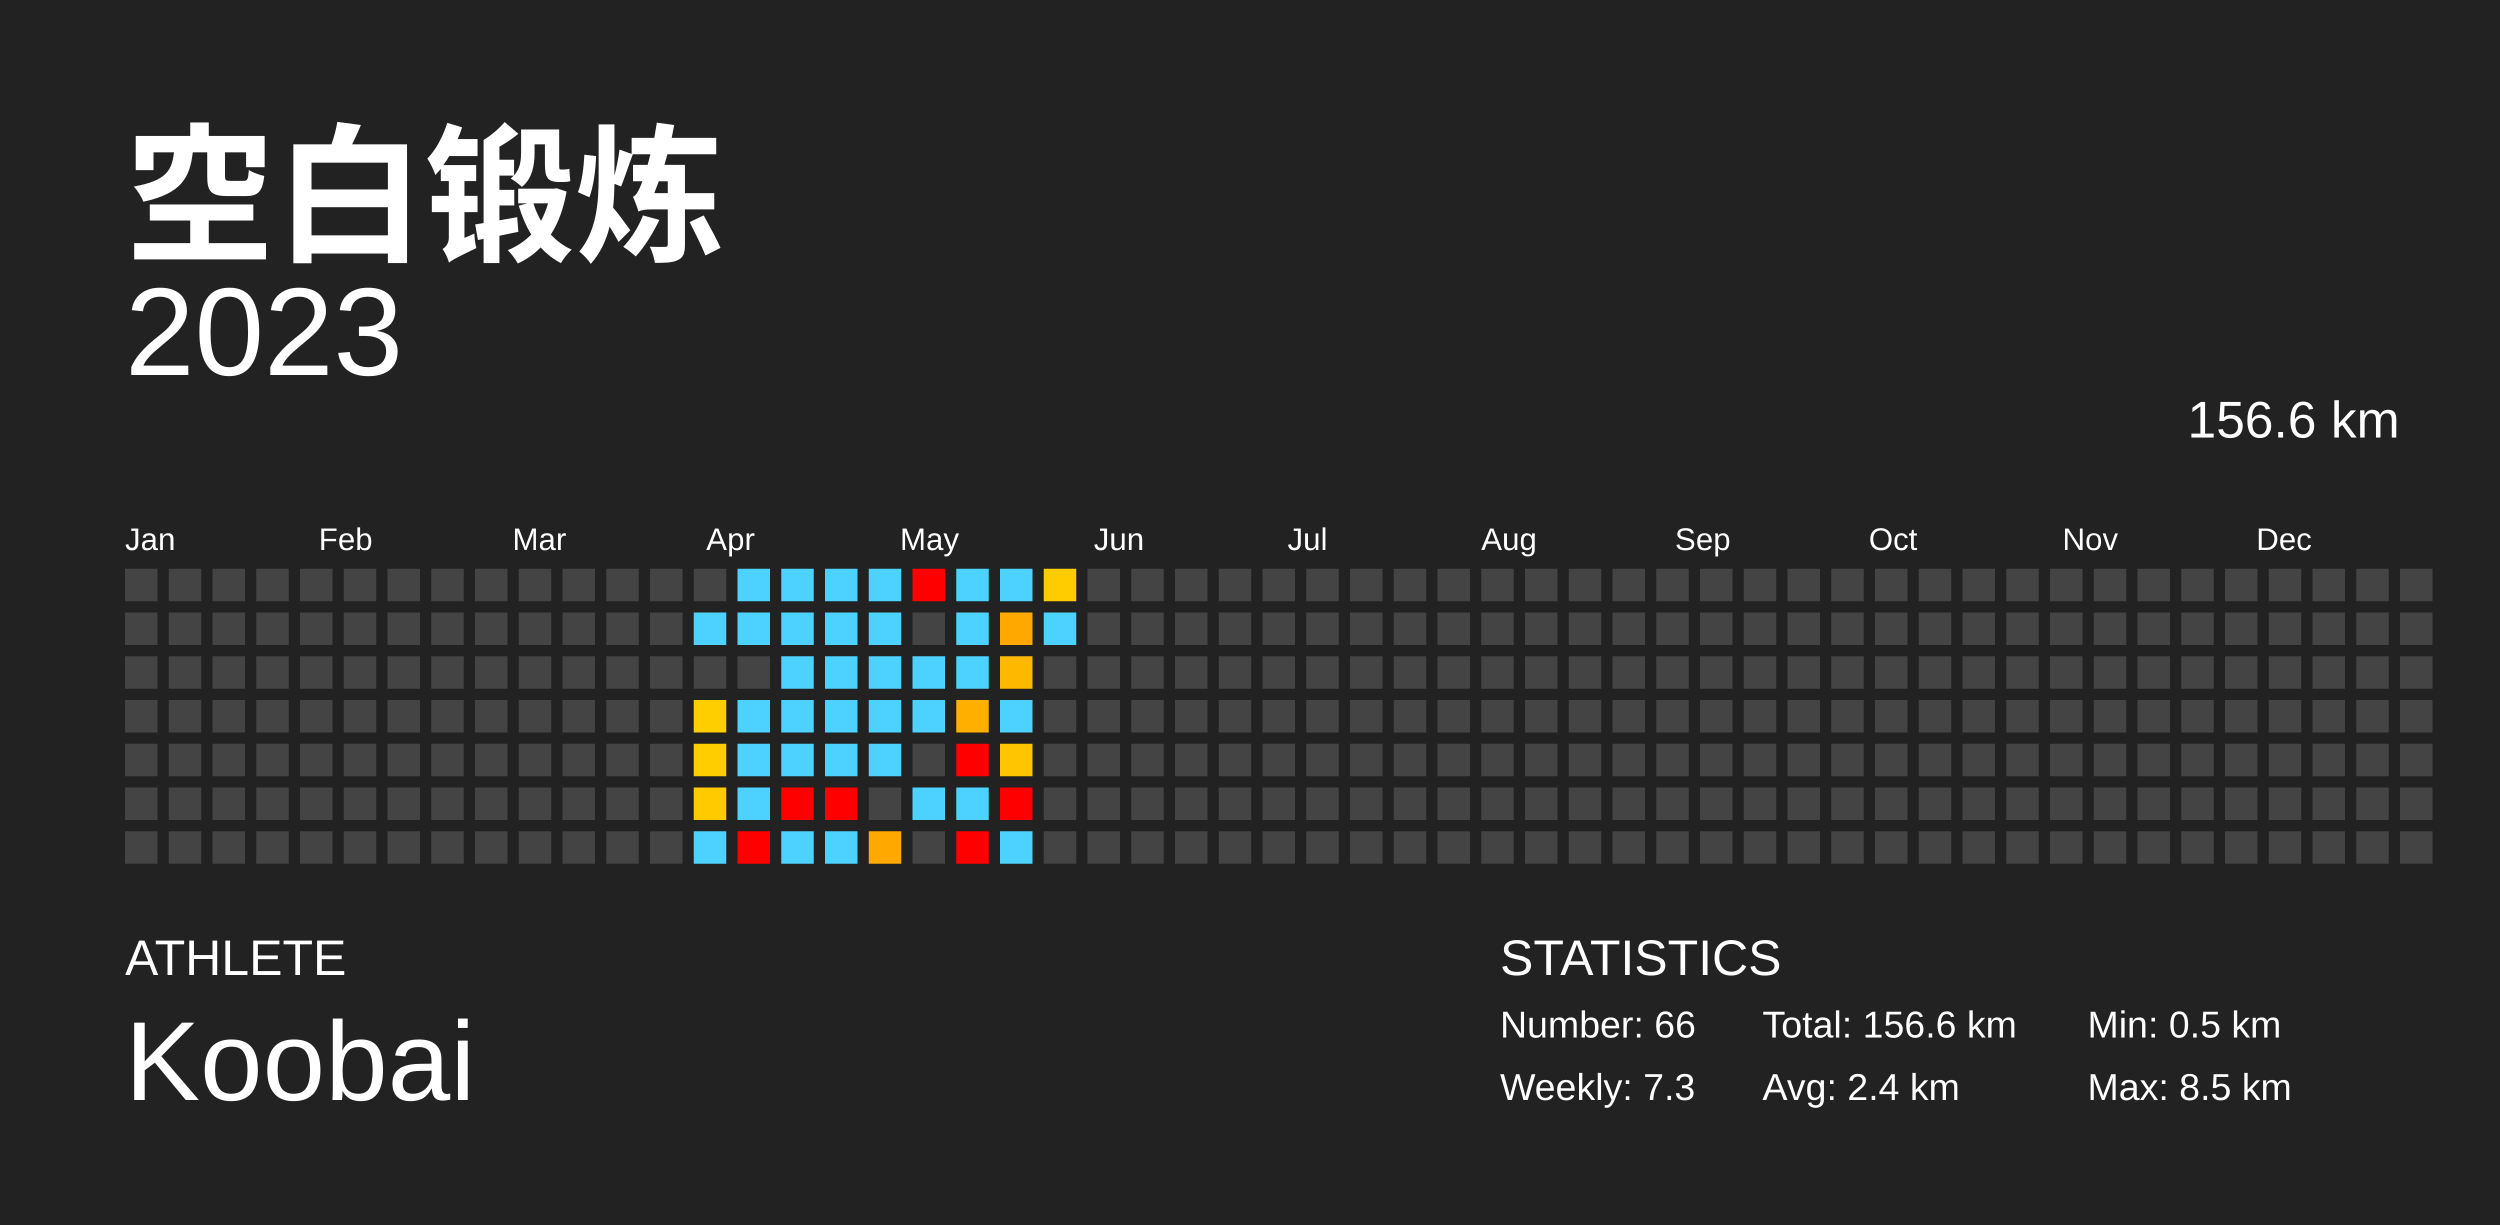
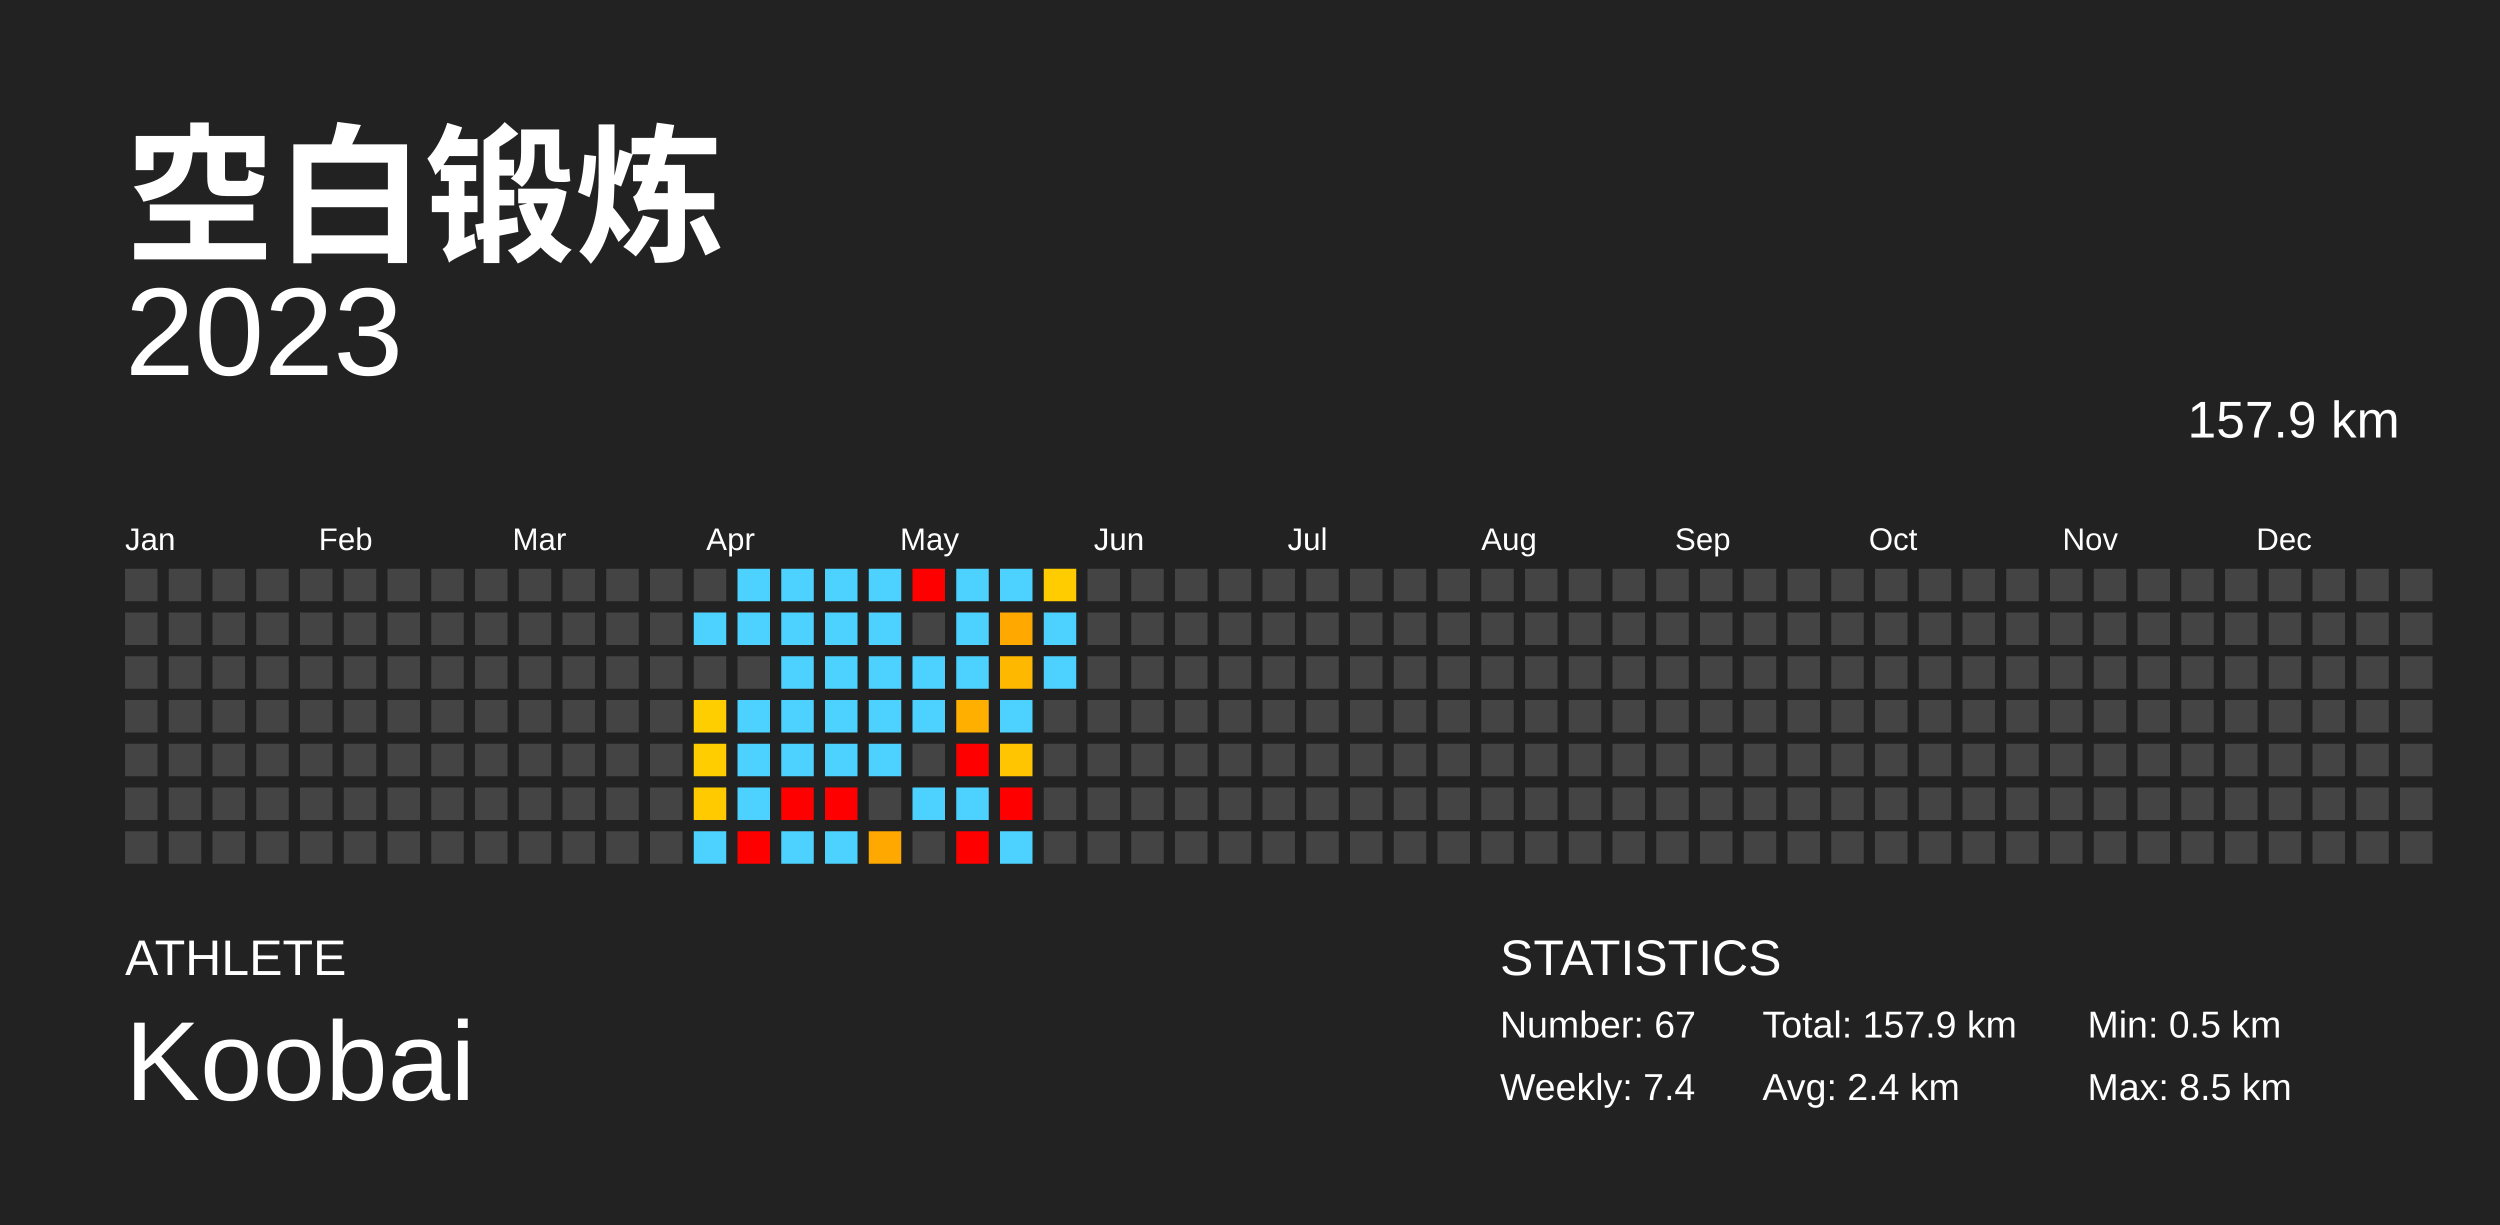
<svg xmlns="http://www.w3.org/2000/svg" baseProfile="full" height="98mm" version="1.1" viewBox="0,0,200,98" width="200mm">
  <defs />
  <rect fill="#222222" height="98" width="200" x="0" y="0" />
  <text fill="#FFFFFF" style="font-size:12px; font-family:Arial; font-weight:bold;" x="10" y="20">空白锻炼</text>
  <text fill="#FFFFFF" style="font-size:4px; font-family:Arial" x="10" y="78">ATHLETE</text>
  <text fill="#FFFFFF" style="font-size:9px; font-family:Arial" x="10" y="88">Koobai</text>
  <text fill="#FFFFFF" style="font-size:4px; font-family:Arial" x="120" y="78">STATISTICS</text>
-   <text fill="#FFFFFF" style="font-size:3px; font-family:Arial" x="120" y="83">Number: 66</text>
-   <text fill="#FFFFFF" style="font-size:3px; font-family:Arial" x="120" y="88">Weekly: 7.3</text>
-   <text fill="#FFFFFF" style="font-size:3px; font-family:Arial" x="141" y="83">Total: 156.6 km</text>
+   <text fill="#FFFFFF" style="font-size:3px; font-family:Arial" x="120" y="83">Number: 67</text>
+   <text fill="#FFFFFF" style="font-size:3px; font-family:Arial" x="120" y="88">Weekly: 7.4</text>
+   <text fill="#FFFFFF" style="font-size:3px; font-family:Arial" x="141" y="83">Total: 157.9 km</text>
  <text fill="#FFFFFF" style="font-size:3px; font-family:Arial" x="141" y="88">Avg: 2.4 km</text>
  <text fill="#FFFFFF" style="font-size:3px; font-family:Arial" x="167" y="83">Min: 0.5 km</text>
  <text fill="#FFFFFF" style="font-size:3px; font-family:Arial" x="167" y="88">Max: 8.5 km</text>
  <text alignment-baseline="hanging" fill="#FFFFFF" style="font-size:10.0px; font-family:Arial;" x="10" y="30">2023</text>
-   <text alignment-baseline="hanging" fill="#FFFFFF" style="font-size:4.125px; font-family:Arial;" x="175" y="35">156.6 km</text>
+   <text alignment-baseline="hanging" fill="#FFFFFF" style="font-size:4.125px; font-family:Arial;" x="175" y="35">157.9 km</text>
  <text fill="#FFFFFF" style="font-size:2.5px; font-family:Arial" x="10.0" y="44">Jan</text>
  <text fill="#FFFFFF" style="font-size:2.5px; font-family:Arial" x="25.5" y="44">Feb</text>
  <text fill="#FFFFFF" style="font-size:2.5px; font-family:Arial" x="41.0" y="44">Mar</text>
  <text fill="#FFFFFF" style="font-size:2.5px; font-family:Arial" x="56.5" y="44">Apr</text>
  <text fill="#FFFFFF" style="font-size:2.5px; font-family:Arial" x="72.0" y="44">May</text>
  <text fill="#FFFFFF" style="font-size:2.5px; font-family:Arial" x="87.5" y="44">Jun</text>
  <text fill="#FFFFFF" style="font-size:2.5px; font-family:Arial" x="103.0" y="44">Jul</text>
  <text fill="#FFFFFF" style="font-size:2.5px; font-family:Arial" x="118.5" y="44">Aug</text>
  <text fill="#FFFFFF" style="font-size:2.5px; font-family:Arial" x="134.0" y="44">Sep</text>
  <text fill="#FFFFFF" style="font-size:2.5px; font-family:Arial" x="149.5" y="44">Oct</text>
  <text fill="#FFFFFF" style="font-size:2.5px; font-family:Arial" x="165.0" y="44">Nov</text>
  <text fill="#FFFFFF" style="font-size:2.5px; font-family:Arial" x="180.5" y="44">Dec</text>
  <rect fill="#444444" height="2.6" width="2.6" x="10.0" y="45.5" />
  <rect fill="#444444" height="2.6" width="2.6" x="10.0" y="49.0" />
  <rect fill="#444444" height="2.6" width="2.6" x="10.0" y="52.5" />
  <rect fill="#444444" height="2.6" width="2.6" x="10.0" y="56.0" />
  <rect fill="#444444" height="2.6" width="2.6" x="10.0" y="59.5" />
  <rect fill="#444444" height="2.6" width="2.6" x="10.0" y="63.0" />
  <rect fill="#444444" height="2.6" width="2.6" x="10.0" y="66.5" />
  <rect fill="#444444" height="2.6" width="2.6" x="13.5" y="45.5" />
  <rect fill="#444444" height="2.6" width="2.6" x="13.5" y="49.0" />
  <rect fill="#444444" height="2.6" width="2.6" x="13.5" y="52.5" />
  <rect fill="#444444" height="2.6" width="2.6" x="13.5" y="56.0" />
  <rect fill="#444444" height="2.6" width="2.6" x="13.5" y="59.5" />
  <rect fill="#444444" height="2.6" width="2.6" x="13.5" y="63.0" />
  <rect fill="#444444" height="2.6" width="2.6" x="13.5" y="66.5" />
  <rect fill="#444444" height="2.6" width="2.6" x="17.0" y="45.5" />
  <rect fill="#444444" height="2.6" width="2.6" x="17.0" y="49.0" />
  <rect fill="#444444" height="2.6" width="2.6" x="17.0" y="52.5" />
  <rect fill="#444444" height="2.6" width="2.6" x="17.0" y="56.0" />
  <rect fill="#444444" height="2.6" width="2.6" x="17.0" y="59.5" />
  <rect fill="#444444" height="2.6" width="2.6" x="17.0" y="63.0" />
  <rect fill="#444444" height="2.6" width="2.6" x="17.0" y="66.5" />
  <rect fill="#444444" height="2.6" width="2.6" x="20.5" y="45.5" />
  <rect fill="#444444" height="2.6" width="2.6" x="20.5" y="49.0" />
  <rect fill="#444444" height="2.6" width="2.6" x="20.5" y="52.5" />
  <rect fill="#444444" height="2.6" width="2.6" x="20.5" y="56.0" />
  <rect fill="#444444" height="2.6" width="2.6" x="20.5" y="59.5" />
  <rect fill="#444444" height="2.6" width="2.6" x="20.5" y="63.0" />
  <rect fill="#444444" height="2.6" width="2.6" x="20.5" y="66.5" />
  <rect fill="#444444" height="2.6" width="2.6" x="24.0" y="45.5" />
  <rect fill="#444444" height="2.6" width="2.6" x="24.0" y="49.0" />
  <rect fill="#444444" height="2.6" width="2.6" x="24.0" y="52.5" />
  <rect fill="#444444" height="2.6" width="2.6" x="24.0" y="56.0" />
  <rect fill="#444444" height="2.6" width="2.6" x="24.0" y="59.5" />
  <rect fill="#444444" height="2.6" width="2.6" x="24.0" y="63.0" />
  <rect fill="#444444" height="2.6" width="2.6" x="24.0" y="66.5" />
  <rect fill="#444444" height="2.6" width="2.6" x="27.5" y="45.5" />
  <rect fill="#444444" height="2.6" width="2.6" x="27.5" y="49.0" />
  <rect fill="#444444" height="2.6" width="2.6" x="27.5" y="52.5" />
  <rect fill="#444444" height="2.6" width="2.6" x="27.5" y="56.0" />
  <rect fill="#444444" height="2.6" width="2.6" x="27.5" y="59.5" />
  <rect fill="#444444" height="2.6" width="2.6" x="27.5" y="63.0" />
  <rect fill="#444444" height="2.6" width="2.6" x="27.5" y="66.5" />
  <rect fill="#444444" height="2.6" width="2.6" x="31.0" y="45.5" />
  <rect fill="#444444" height="2.6" width="2.6" x="31.0" y="49.0" />
  <rect fill="#444444" height="2.6" width="2.6" x="31.0" y="52.5" />
  <rect fill="#444444" height="2.6" width="2.6" x="31.0" y="56.0" />
  <rect fill="#444444" height="2.6" width="2.6" x="31.0" y="59.5" />
  <rect fill="#444444" height="2.6" width="2.6" x="31.0" y="63.0" />
  <rect fill="#444444" height="2.6" width="2.6" x="31.0" y="66.5" />
  <rect fill="#444444" height="2.6" width="2.6" x="34.5" y="45.5" />
  <rect fill="#444444" height="2.6" width="2.6" x="34.5" y="49.0" />
  <rect fill="#444444" height="2.6" width="2.6" x="34.5" y="52.5" />
  <rect fill="#444444" height="2.6" width="2.6" x="34.5" y="56.0" />
  <rect fill="#444444" height="2.6" width="2.6" x="34.5" y="59.5" />
  <rect fill="#444444" height="2.6" width="2.6" x="34.5" y="63.0" />
  <rect fill="#444444" height="2.6" width="2.6" x="34.5" y="66.5" />
  <rect fill="#444444" height="2.6" width="2.6" x="38.0" y="45.5" />
  <rect fill="#444444" height="2.6" width="2.6" x="38.0" y="49.0" />
  <rect fill="#444444" height="2.6" width="2.6" x="38.0" y="52.5" />
  <rect fill="#444444" height="2.6" width="2.6" x="38.0" y="56.0" />
  <rect fill="#444444" height="2.6" width="2.6" x="38.0" y="59.5" />
  <rect fill="#444444" height="2.6" width="2.6" x="38.0" y="63.0" />
  <rect fill="#444444" height="2.6" width="2.6" x="38.0" y="66.5" />
  <rect fill="#444444" height="2.6" width="2.6" x="41.5" y="45.5" />
  <rect fill="#444444" height="2.6" width="2.6" x="41.5" y="49.0" />
  <rect fill="#444444" height="2.6" width="2.6" x="41.5" y="52.5" />
  <rect fill="#444444" height="2.6" width="2.6" x="41.5" y="56.0" />
  <rect fill="#444444" height="2.6" width="2.6" x="41.5" y="59.5" />
  <rect fill="#444444" height="2.6" width="2.6" x="41.5" y="63.0" />
  <rect fill="#444444" height="2.6" width="2.6" x="41.5" y="66.5" />
  <rect fill="#444444" height="2.6" width="2.6" x="45.0" y="45.5" />
  <rect fill="#444444" height="2.6" width="2.6" x="45.0" y="49.0" />
  <rect fill="#444444" height="2.6" width="2.6" x="45.0" y="52.5" />
  <rect fill="#444444" height="2.6" width="2.6" x="45.0" y="56.0" />
  <rect fill="#444444" height="2.6" width="2.6" x="45.0" y="59.5" />
  <rect fill="#444444" height="2.6" width="2.6" x="45.0" y="63.0" />
  <rect fill="#444444" height="2.6" width="2.6" x="45.0" y="66.5" />
  <rect fill="#444444" height="2.6" width="2.6" x="48.5" y="45.5" />
  <rect fill="#444444" height="2.6" width="2.6" x="48.5" y="49.0" />
  <rect fill="#444444" height="2.6" width="2.6" x="48.5" y="52.5" />
  <rect fill="#444444" height="2.6" width="2.6" x="48.5" y="56.0" />
  <rect fill="#444444" height="2.6" width="2.6" x="48.5" y="59.5" />
  <rect fill="#444444" height="2.6" width="2.6" x="48.5" y="63.0" />
  <rect fill="#444444" height="2.6" width="2.6" x="48.5" y="66.5" />
  <rect fill="#444444" height="2.6" width="2.6" x="52.0" y="45.5" />
  <rect fill="#444444" height="2.6" width="2.6" x="52.0" y="49.0" />
  <rect fill="#444444" height="2.6" width="2.6" x="52.0" y="52.5" />
  <rect fill="#444444" height="2.6" width="2.6" x="52.0" y="56.0" />
  <rect fill="#444444" height="2.6" width="2.6" x="52.0" y="59.5" />
  <rect fill="#444444" height="2.6" width="2.6" x="52.0" y="63.0" />
  <rect fill="#444444" height="2.6" width="2.6" x="52.0" y="66.5" />
  <rect fill="#444444" height="2.6" width="2.6" x="55.5" y="45.5" />
  <rect fill="#4dd2ff" height="2.6" width="2.6" x="55.5" y="49.0" />
  <rect fill="#444444" height="2.6" width="2.6" x="55.5" y="52.5" />
  <rect fill="#ffce00" height="2.6" width="2.6" x="55.5" y="56.0" />
  <rect fill="#ffcd00" height="2.6" width="2.6" x="55.5" y="59.5" />
  <rect fill="#ffcb00" height="2.6" width="2.6" x="55.5" y="63.0" />
  <rect fill="#4dd2ff" height="2.6" width="2.6" x="55.5" y="66.5" />
  <rect fill="#4dd2ff" height="2.6" width="2.6" x="59.0" y="45.5" />
  <rect fill="#4dd2ff" height="2.6" width="2.6" x="59.0" y="49.0" />
  <rect fill="#444444" height="2.6" width="2.6" x="59.0" y="52.5" />
  <rect fill="#4dd2ff" height="2.6" width="2.6" x="59.0" y="56.0" />
  <rect fill="#4dd2ff" height="2.6" width="2.6" x="59.0" y="59.5" />
  <rect fill="#4dd2ff" height="2.6" width="2.6" x="59.0" y="63.0" />
  <rect fill="red" height="2.6" width="2.6" x="59.0" y="66.5" />
  <rect fill="#4dd2ff" height="2.6" width="2.6" x="62.5" y="45.5" />
  <rect fill="#4dd2ff" height="2.6" width="2.6" x="62.5" y="49.0" />
  <rect fill="#4dd2ff" height="2.6" width="2.6" x="62.5" y="52.5" />
  <rect fill="#4dd2ff" height="2.6" width="2.6" x="62.5" y="56.0" />
  <rect fill="#4dd2ff" height="2.6" width="2.6" x="62.5" y="59.5" />
  <rect fill="red" height="2.6" width="2.6" x="62.5" y="63.0" />
  <rect fill="#4dd2ff" height="2.6" width="2.6" x="62.5" y="66.5" />
  <rect fill="#4dd2ff" height="2.6" width="2.6" x="66.0" y="45.5" />
  <rect fill="#4dd2ff" height="2.6" width="2.6" x="66.0" y="49.0" />
  <rect fill="#4dd2ff" height="2.6" width="2.6" x="66.0" y="52.5" />
  <rect fill="#4dd2ff" height="2.6" width="2.6" x="66.0" y="56.0" />
  <rect fill="#4dd2ff" height="2.6" width="2.6" x="66.0" y="59.5" />
  <rect fill="red" height="2.6" width="2.6" x="66.0" y="63.0" />
  <rect fill="#4dd2ff" height="2.6" width="2.6" x="66.0" y="66.5" />
  <rect fill="#4dd2ff" height="2.6" width="2.6" x="69.5" y="45.5" />
  <rect fill="#4dd2ff" height="2.6" width="2.6" x="69.5" y="49.0" />
  <rect fill="#4dd2ff" height="2.6" width="2.6" x="69.5" y="52.5" />
  <rect fill="#4dd2ff" height="2.6" width="2.6" x="69.5" y="56.0" />
  <rect fill="#4dd2ff" height="2.6" width="2.6" x="69.5" y="59.5" />
  <rect fill="#444444" height="2.6" width="2.6" x="69.5" y="63.0" />
  <rect fill="#ffa800" height="2.6" width="2.6" x="69.5" y="66.5" />
  <rect fill="red" height="2.6" width="2.6" x="73.0" y="45.5" />
  <rect fill="#444444" height="2.6" width="2.6" x="73.0" y="49.0" />
  <rect fill="#4dd2ff" height="2.6" width="2.6" x="73.0" y="52.5" />
  <rect fill="#4dd2ff" height="2.6" width="2.6" x="73.0" y="56.0" />
  <rect fill="#444444" height="2.6" width="2.6" x="73.0" y="59.5" />
  <rect fill="#4dd2ff" height="2.6" width="2.6" x="73.0" y="63.0" />
  <rect fill="#444444" height="2.6" width="2.6" x="73.0" y="66.5" />
  <rect fill="#4dd2ff" height="2.6" width="2.6" x="76.5" y="45.5" />
  <rect fill="#4dd2ff" height="2.6" width="2.6" x="76.5" y="49.0" />
  <rect fill="#4dd2ff" height="2.6" width="2.6" x="76.5" y="52.5" />
  <rect fill="#ffaf00" height="2.6" width="2.6" x="76.5" y="56.0" />
  <rect fill="red" height="2.6" width="2.6" x="76.5" y="59.5" />
  <rect fill="#4dd2ff" height="2.6" width="2.6" x="76.5" y="63.0" />
  <rect fill="red" height="2.6" width="2.6" x="76.5" y="66.5" />
  <rect fill="#4dd2ff" height="2.6" width="2.6" x="80.0" y="45.5" />
  <rect fill="#ffa900" height="2.6" width="2.6" x="80.0" y="49.0" />
  <rect fill="#ffb800" height="2.6" width="2.6" x="80.0" y="52.5" />
  <rect fill="#4dd2ff" height="2.6" width="2.6" x="80.0" y="56.0" />
  <rect fill="#ffc500" height="2.6" width="2.6" x="80.0" y="59.5" />
  <rect fill="red" height="2.6" width="2.6" x="80.0" y="63.0" />
  <rect fill="#4dd2ff" height="2.6" width="2.6" x="80.0" y="66.5" />
  <rect fill="#ffcc00" height="2.6" width="2.6" x="83.5" y="45.5" />
  <rect fill="#4dd2ff" height="2.6" width="2.6" x="83.5" y="49.0" />
-   <rect fill="#444444" height="2.6" width="2.6" x="83.5" y="52.5" />
+   <rect fill="#4dd2ff" height="2.6" width="2.6" x="83.5" y="52.5" />
  <rect fill="#444444" height="2.6" width="2.6" x="83.5" y="56.0" />
  <rect fill="#444444" height="2.6" width="2.6" x="83.5" y="59.5" />
  <rect fill="#444444" height="2.6" width="2.6" x="83.5" y="63.0" />
  <rect fill="#444444" height="2.6" width="2.6" x="83.5" y="66.5" />
  <rect fill="#444444" height="2.6" width="2.6" x="87.0" y="45.5" />
  <rect fill="#444444" height="2.6" width="2.6" x="87.0" y="49.0" />
  <rect fill="#444444" height="2.6" width="2.6" x="87.0" y="52.5" />
  <rect fill="#444444" height="2.6" width="2.6" x="87.0" y="56.0" />
  <rect fill="#444444" height="2.6" width="2.6" x="87.0" y="59.5" />
  <rect fill="#444444" height="2.6" width="2.6" x="87.0" y="63.0" />
  <rect fill="#444444" height="2.6" width="2.6" x="87.0" y="66.5" />
  <rect fill="#444444" height="2.6" width="2.6" x="90.5" y="45.5" />
  <rect fill="#444444" height="2.6" width="2.6" x="90.5" y="49.0" />
  <rect fill="#444444" height="2.6" width="2.6" x="90.5" y="52.5" />
  <rect fill="#444444" height="2.6" width="2.6" x="90.5" y="56.0" />
  <rect fill="#444444" height="2.6" width="2.6" x="90.5" y="59.5" />
  <rect fill="#444444" height="2.6" width="2.6" x="90.5" y="63.0" />
  <rect fill="#444444" height="2.6" width="2.6" x="90.5" y="66.5" />
  <rect fill="#444444" height="2.6" width="2.6" x="94.0" y="45.5" />
  <rect fill="#444444" height="2.6" width="2.6" x="94.0" y="49.0" />
  <rect fill="#444444" height="2.6" width="2.6" x="94.0" y="52.5" />
  <rect fill="#444444" height="2.6" width="2.6" x="94.0" y="56.0" />
  <rect fill="#444444" height="2.6" width="2.6" x="94.0" y="59.5" />
  <rect fill="#444444" height="2.6" width="2.6" x="94.0" y="63.0" />
  <rect fill="#444444" height="2.6" width="2.6" x="94.0" y="66.5" />
  <rect fill="#444444" height="2.6" width="2.6" x="97.5" y="45.5" />
  <rect fill="#444444" height="2.6" width="2.6" x="97.5" y="49.0" />
  <rect fill="#444444" height="2.6" width="2.6" x="97.5" y="52.5" />
  <rect fill="#444444" height="2.6" width="2.6" x="97.5" y="56.0" />
  <rect fill="#444444" height="2.6" width="2.6" x="97.5" y="59.5" />
  <rect fill="#444444" height="2.6" width="2.6" x="97.5" y="63.0" />
  <rect fill="#444444" height="2.6" width="2.6" x="97.5" y="66.5" />
  <rect fill="#444444" height="2.6" width="2.6" x="101.0" y="45.5" />
  <rect fill="#444444" height="2.6" width="2.6" x="101.0" y="49.0" />
  <rect fill="#444444" height="2.6" width="2.6" x="101.0" y="52.5" />
  <rect fill="#444444" height="2.6" width="2.6" x="101.0" y="56.0" />
  <rect fill="#444444" height="2.6" width="2.6" x="101.0" y="59.5" />
  <rect fill="#444444" height="2.6" width="2.6" x="101.0" y="63.0" />
  <rect fill="#444444" height="2.6" width="2.6" x="101.0" y="66.5" />
  <rect fill="#444444" height="2.6" width="2.6" x="104.5" y="45.5" />
  <rect fill="#444444" height="2.6" width="2.6" x="104.5" y="49.0" />
  <rect fill="#444444" height="2.6" width="2.6" x="104.5" y="52.5" />
  <rect fill="#444444" height="2.6" width="2.6" x="104.5" y="56.0" />
  <rect fill="#444444" height="2.6" width="2.6" x="104.5" y="59.5" />
  <rect fill="#444444" height="2.6" width="2.6" x="104.5" y="63.0" />
  <rect fill="#444444" height="2.6" width="2.6" x="104.5" y="66.5" />
  <rect fill="#444444" height="2.6" width="2.6" x="108.0" y="45.5" />
  <rect fill="#444444" height="2.6" width="2.6" x="108.0" y="49.0" />
  <rect fill="#444444" height="2.6" width="2.6" x="108.0" y="52.5" />
  <rect fill="#444444" height="2.6" width="2.6" x="108.0" y="56.0" />
  <rect fill="#444444" height="2.6" width="2.6" x="108.0" y="59.5" />
  <rect fill="#444444" height="2.6" width="2.6" x="108.0" y="63.0" />
  <rect fill="#444444" height="2.6" width="2.6" x="108.0" y="66.5" />
  <rect fill="#444444" height="2.6" width="2.6" x="111.5" y="45.5" />
  <rect fill="#444444" height="2.6" width="2.6" x="111.5" y="49.0" />
  <rect fill="#444444" height="2.6" width="2.6" x="111.5" y="52.5" />
  <rect fill="#444444" height="2.6" width="2.6" x="111.5" y="56.0" />
  <rect fill="#444444" height="2.6" width="2.6" x="111.5" y="59.5" />
  <rect fill="#444444" height="2.6" width="2.6" x="111.5" y="63.0" />
  <rect fill="#444444" height="2.6" width="2.6" x="111.5" y="66.5" />
  <rect fill="#444444" height="2.6" width="2.6" x="115.0" y="45.5" />
  <rect fill="#444444" height="2.6" width="2.6" x="115.0" y="49.0" />
  <rect fill="#444444" height="2.6" width="2.6" x="115.0" y="52.5" />
  <rect fill="#444444" height="2.6" width="2.6" x="115.0" y="56.0" />
  <rect fill="#444444" height="2.6" width="2.6" x="115.0" y="59.5" />
  <rect fill="#444444" height="2.6" width="2.6" x="115.0" y="63.0" />
  <rect fill="#444444" height="2.6" width="2.6" x="115.0" y="66.5" />
  <rect fill="#444444" height="2.6" width="2.6" x="118.5" y="45.5" />
  <rect fill="#444444" height="2.6" width="2.6" x="118.5" y="49.0" />
  <rect fill="#444444" height="2.6" width="2.6" x="118.5" y="52.5" />
  <rect fill="#444444" height="2.6" width="2.6" x="118.5" y="56.0" />
  <rect fill="#444444" height="2.6" width="2.6" x="118.5" y="59.5" />
  <rect fill="#444444" height="2.6" width="2.6" x="118.5" y="63.0" />
  <rect fill="#444444" height="2.6" width="2.6" x="118.5" y="66.5" />
  <rect fill="#444444" height="2.6" width="2.6" x="122.0" y="45.5" />
  <rect fill="#444444" height="2.6" width="2.6" x="122.0" y="49.0" />
  <rect fill="#444444" height="2.6" width="2.6" x="122.0" y="52.5" />
  <rect fill="#444444" height="2.6" width="2.6" x="122.0" y="56.0" />
  <rect fill="#444444" height="2.6" width="2.6" x="122.0" y="59.5" />
  <rect fill="#444444" height="2.6" width="2.6" x="122.0" y="63.0" />
  <rect fill="#444444" height="2.6" width="2.6" x="122.0" y="66.5" />
  <rect fill="#444444" height="2.6" width="2.6" x="125.5" y="45.5" />
  <rect fill="#444444" height="2.6" width="2.6" x="125.5" y="49.0" />
  <rect fill="#444444" height="2.6" width="2.6" x="125.5" y="52.5" />
  <rect fill="#444444" height="2.6" width="2.6" x="125.5" y="56.0" />
  <rect fill="#444444" height="2.6" width="2.6" x="125.5" y="59.5" />
  <rect fill="#444444" height="2.6" width="2.6" x="125.5" y="63.0" />
  <rect fill="#444444" height="2.6" width="2.6" x="125.5" y="66.5" />
  <rect fill="#444444" height="2.6" width="2.6" x="129.0" y="45.5" />
  <rect fill="#444444" height="2.6" width="2.6" x="129.0" y="49.0" />
  <rect fill="#444444" height="2.6" width="2.6" x="129.0" y="52.5" />
  <rect fill="#444444" height="2.6" width="2.6" x="129.0" y="56.0" />
  <rect fill="#444444" height="2.6" width="2.6" x="129.0" y="59.5" />
  <rect fill="#444444" height="2.6" width="2.6" x="129.0" y="63.0" />
  <rect fill="#444444" height="2.6" width="2.6" x="129.0" y="66.5" />
  <rect fill="#444444" height="2.6" width="2.6" x="132.5" y="45.5" />
  <rect fill="#444444" height="2.6" width="2.6" x="132.5" y="49.0" />
  <rect fill="#444444" height="2.6" width="2.6" x="132.5" y="52.5" />
  <rect fill="#444444" height="2.6" width="2.6" x="132.5" y="56.0" />
  <rect fill="#444444" height="2.6" width="2.6" x="132.5" y="59.5" />
  <rect fill="#444444" height="2.6" width="2.6" x="132.5" y="63.0" />
  <rect fill="#444444" height="2.6" width="2.6" x="132.5" y="66.5" />
  <rect fill="#444444" height="2.6" width="2.6" x="136.0" y="45.5" />
  <rect fill="#444444" height="2.6" width="2.6" x="136.0" y="49.0" />
  <rect fill="#444444" height="2.6" width="2.6" x="136.0" y="52.5" />
  <rect fill="#444444" height="2.6" width="2.6" x="136.0" y="56.0" />
  <rect fill="#444444" height="2.6" width="2.6" x="136.0" y="59.5" />
  <rect fill="#444444" height="2.6" width="2.6" x="136.0" y="63.0" />
  <rect fill="#444444" height="2.6" width="2.6" x="136.0" y="66.5" />
  <rect fill="#444444" height="2.6" width="2.6" x="139.5" y="45.5" />
  <rect fill="#444444" height="2.6" width="2.6" x="139.5" y="49.0" />
  <rect fill="#444444" height="2.6" width="2.6" x="139.5" y="52.5" />
  <rect fill="#444444" height="2.6" width="2.6" x="139.5" y="56.0" />
  <rect fill="#444444" height="2.6" width="2.6" x="139.5" y="59.5" />
  <rect fill="#444444" height="2.6" width="2.6" x="139.5" y="63.0" />
  <rect fill="#444444" height="2.6" width="2.6" x="139.5" y="66.5" />
  <rect fill="#444444" height="2.6" width="2.6" x="143.0" y="45.5" />
  <rect fill="#444444" height="2.6" width="2.6" x="143.0" y="49.0" />
  <rect fill="#444444" height="2.6" width="2.6" x="143.0" y="52.5" />
  <rect fill="#444444" height="2.6" width="2.6" x="143.0" y="56.0" />
  <rect fill="#444444" height="2.6" width="2.6" x="143.0" y="59.5" />
  <rect fill="#444444" height="2.6" width="2.6" x="143.0" y="63.0" />
  <rect fill="#444444" height="2.6" width="2.6" x="143.0" y="66.5" />
  <rect fill="#444444" height="2.6" width="2.6" x="146.5" y="45.5" />
  <rect fill="#444444" height="2.6" width="2.6" x="146.5" y="49.0" />
  <rect fill="#444444" height="2.6" width="2.6" x="146.5" y="52.5" />
  <rect fill="#444444" height="2.6" width="2.6" x="146.5" y="56.0" />
  <rect fill="#444444" height="2.6" width="2.6" x="146.5" y="59.5" />
  <rect fill="#444444" height="2.6" width="2.6" x="146.5" y="63.0" />
  <rect fill="#444444" height="2.6" width="2.6" x="146.5" y="66.5" />
  <rect fill="#444444" height="2.6" width="2.6" x="150.0" y="45.5" />
  <rect fill="#444444" height="2.6" width="2.6" x="150.0" y="49.0" />
  <rect fill="#444444" height="2.6" width="2.6" x="150.0" y="52.5" />
  <rect fill="#444444" height="2.6" width="2.6" x="150.0" y="56.0" />
  <rect fill="#444444" height="2.6" width="2.6" x="150.0" y="59.5" />
  <rect fill="#444444" height="2.6" width="2.6" x="150.0" y="63.0" />
  <rect fill="#444444" height="2.6" width="2.6" x="150.0" y="66.5" />
  <rect fill="#444444" height="2.6" width="2.6" x="153.5" y="45.5" />
  <rect fill="#444444" height="2.6" width="2.6" x="153.5" y="49.0" />
  <rect fill="#444444" height="2.6" width="2.6" x="153.5" y="52.5" />
  <rect fill="#444444" height="2.6" width="2.6" x="153.5" y="56.0" />
  <rect fill="#444444" height="2.6" width="2.6" x="153.5" y="59.5" />
  <rect fill="#444444" height="2.6" width="2.6" x="153.5" y="63.0" />
  <rect fill="#444444" height="2.6" width="2.6" x="153.5" y="66.5" />
  <rect fill="#444444" height="2.6" width="2.6" x="157.0" y="45.5" />
  <rect fill="#444444" height="2.6" width="2.6" x="157.0" y="49.0" />
  <rect fill="#444444" height="2.6" width="2.6" x="157.0" y="52.5" />
  <rect fill="#444444" height="2.6" width="2.6" x="157.0" y="56.0" />
  <rect fill="#444444" height="2.6" width="2.6" x="157.0" y="59.5" />
  <rect fill="#444444" height="2.6" width="2.6" x="157.0" y="63.0" />
  <rect fill="#444444" height="2.6" width="2.6" x="157.0" y="66.5" />
  <rect fill="#444444" height="2.6" width="2.6" x="160.5" y="45.5" />
  <rect fill="#444444" height="2.6" width="2.6" x="160.5" y="49.0" />
  <rect fill="#444444" height="2.6" width="2.6" x="160.5" y="52.5" />
  <rect fill="#444444" height="2.6" width="2.6" x="160.5" y="56.0" />
  <rect fill="#444444" height="2.6" width="2.6" x="160.5" y="59.5" />
  <rect fill="#444444" height="2.6" width="2.6" x="160.5" y="63.0" />
  <rect fill="#444444" height="2.6" width="2.6" x="160.5" y="66.5" />
  <rect fill="#444444" height="2.6" width="2.6" x="164.0" y="45.5" />
  <rect fill="#444444" height="2.6" width="2.6" x="164.0" y="49.0" />
  <rect fill="#444444" height="2.6" width="2.6" x="164.0" y="52.5" />
  <rect fill="#444444" height="2.6" width="2.6" x="164.0" y="56.0" />
  <rect fill="#444444" height="2.6" width="2.6" x="164.0" y="59.5" />
  <rect fill="#444444" height="2.6" width="2.6" x="164.0" y="63.0" />
  <rect fill="#444444" height="2.6" width="2.6" x="164.0" y="66.5" />
  <rect fill="#444444" height="2.6" width="2.6" x="167.5" y="45.5" />
  <rect fill="#444444" height="2.6" width="2.6" x="167.5" y="49.0" />
  <rect fill="#444444" height="2.6" width="2.6" x="167.5" y="52.5" />
  <rect fill="#444444" height="2.6" width="2.6" x="167.5" y="56.0" />
  <rect fill="#444444" height="2.6" width="2.6" x="167.5" y="59.5" />
  <rect fill="#444444" height="2.6" width="2.6" x="167.5" y="63.0" />
  <rect fill="#444444" height="2.6" width="2.6" x="167.5" y="66.5" />
  <rect fill="#444444" height="2.6" width="2.6" x="171.0" y="45.5" />
  <rect fill="#444444" height="2.6" width="2.6" x="171.0" y="49.0" />
  <rect fill="#444444" height="2.6" width="2.6" x="171.0" y="52.5" />
  <rect fill="#444444" height="2.6" width="2.6" x="171.0" y="56.0" />
  <rect fill="#444444" height="2.6" width="2.6" x="171.0" y="59.5" />
  <rect fill="#444444" height="2.6" width="2.6" x="171.0" y="63.0" />
  <rect fill="#444444" height="2.6" width="2.6" x="171.0" y="66.5" />
  <rect fill="#444444" height="2.6" width="2.6" x="174.5" y="45.5" />
  <rect fill="#444444" height="2.6" width="2.6" x="174.5" y="49.0" />
  <rect fill="#444444" height="2.6" width="2.6" x="174.5" y="52.5" />
  <rect fill="#444444" height="2.6" width="2.6" x="174.5" y="56.0" />
  <rect fill="#444444" height="2.6" width="2.6" x="174.5" y="59.5" />
  <rect fill="#444444" height="2.6" width="2.6" x="174.5" y="63.0" />
  <rect fill="#444444" height="2.6" width="2.6" x="174.5" y="66.5" />
  <rect fill="#444444" height="2.6" width="2.6" x="178.0" y="45.5" />
  <rect fill="#444444" height="2.6" width="2.6" x="178.0" y="49.0" />
  <rect fill="#444444" height="2.6" width="2.6" x="178.0" y="52.5" />
  <rect fill="#444444" height="2.6" width="2.6" x="178.0" y="56.0" />
  <rect fill="#444444" height="2.6" width="2.6" x="178.0" y="59.5" />
  <rect fill="#444444" height="2.6" width="2.6" x="178.0" y="63.0" />
  <rect fill="#444444" height="2.6" width="2.6" x="178.0" y="66.5" />
  <rect fill="#444444" height="2.6" width="2.6" x="181.5" y="45.5" />
  <rect fill="#444444" height="2.6" width="2.6" x="181.5" y="49.0" />
  <rect fill="#444444" height="2.6" width="2.6" x="181.5" y="52.5" />
  <rect fill="#444444" height="2.6" width="2.6" x="181.5" y="56.0" />
  <rect fill="#444444" height="2.6" width="2.6" x="181.5" y="59.5" />
  <rect fill="#444444" height="2.6" width="2.6" x="181.5" y="63.0" />
  <rect fill="#444444" height="2.6" width="2.6" x="181.5" y="66.5" />
  <rect fill="#444444" height="2.6" width="2.6" x="185.0" y="45.5" />
  <rect fill="#444444" height="2.6" width="2.6" x="185.0" y="49.0" />
  <rect fill="#444444" height="2.6" width="2.6" x="185.0" y="52.5" />
  <rect fill="#444444" height="2.6" width="2.6" x="185.0" y="56.0" />
  <rect fill="#444444" height="2.6" width="2.6" x="185.0" y="59.5" />
  <rect fill="#444444" height="2.6" width="2.6" x="185.0" y="63.0" />
  <rect fill="#444444" height="2.6" width="2.6" x="185.0" y="66.5" />
  <rect fill="#444444" height="2.6" width="2.6" x="188.5" y="45.5" />
  <rect fill="#444444" height="2.6" width="2.6" x="188.5" y="49.0" />
  <rect fill="#444444" height="2.6" width="2.6" x="188.5" y="52.5" />
  <rect fill="#444444" height="2.6" width="2.6" x="188.5" y="56.0" />
  <rect fill="#444444" height="2.6" width="2.6" x="188.5" y="59.5" />
  <rect fill="#444444" height="2.6" width="2.6" x="188.5" y="63.0" />
  <rect fill="#444444" height="2.6" width="2.6" x="188.5" y="66.5" />
  <rect fill="#444444" height="2.6" width="2.6" x="192.0" y="45.5" />
  <rect fill="#444444" height="2.6" width="2.6" x="192.0" y="49.0" />
  <rect fill="#444444" height="2.6" width="2.6" x="192.0" y="52.5" />
  <rect fill="#444444" height="2.6" width="2.6" x="192.0" y="56.0" />
  <rect fill="#444444" height="2.6" width="2.6" x="192.0" y="59.5" />
  <rect fill="#444444" height="2.6" width="2.6" x="192.0" y="63.0" />
  <rect fill="#444444" height="2.6" width="2.6" x="192.0" y="66.5" />
</svg>
